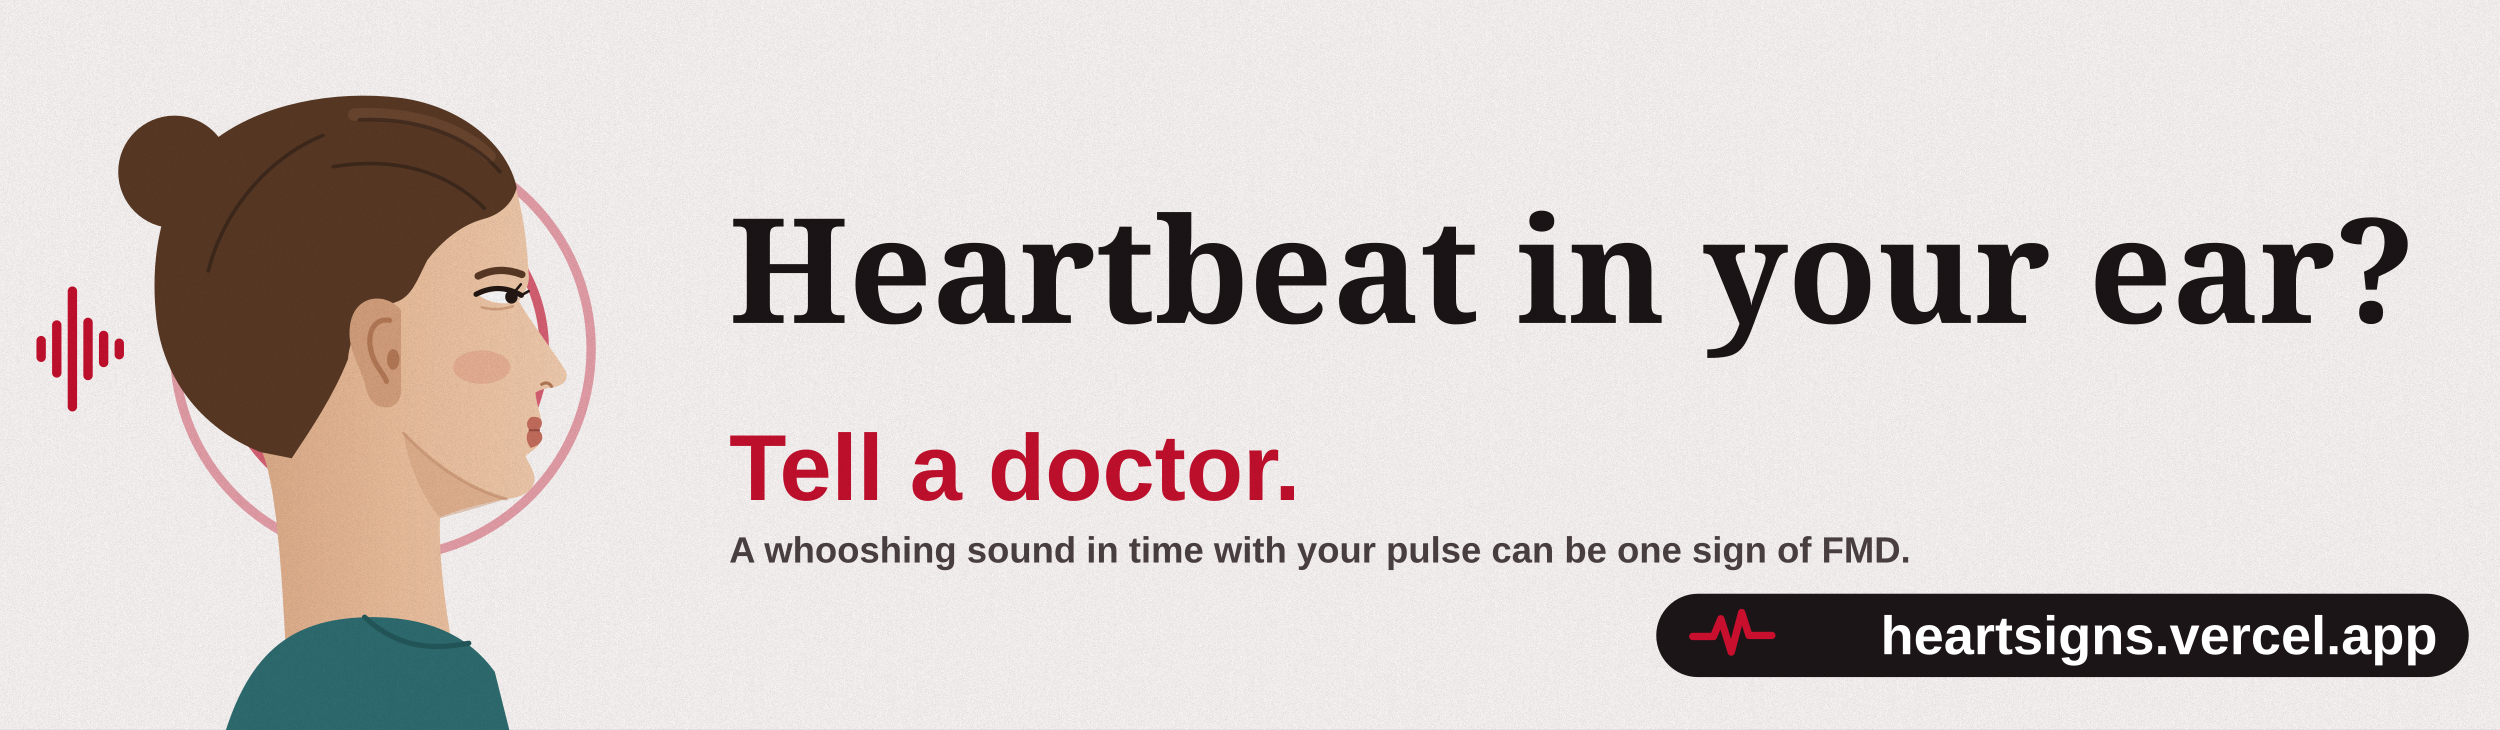
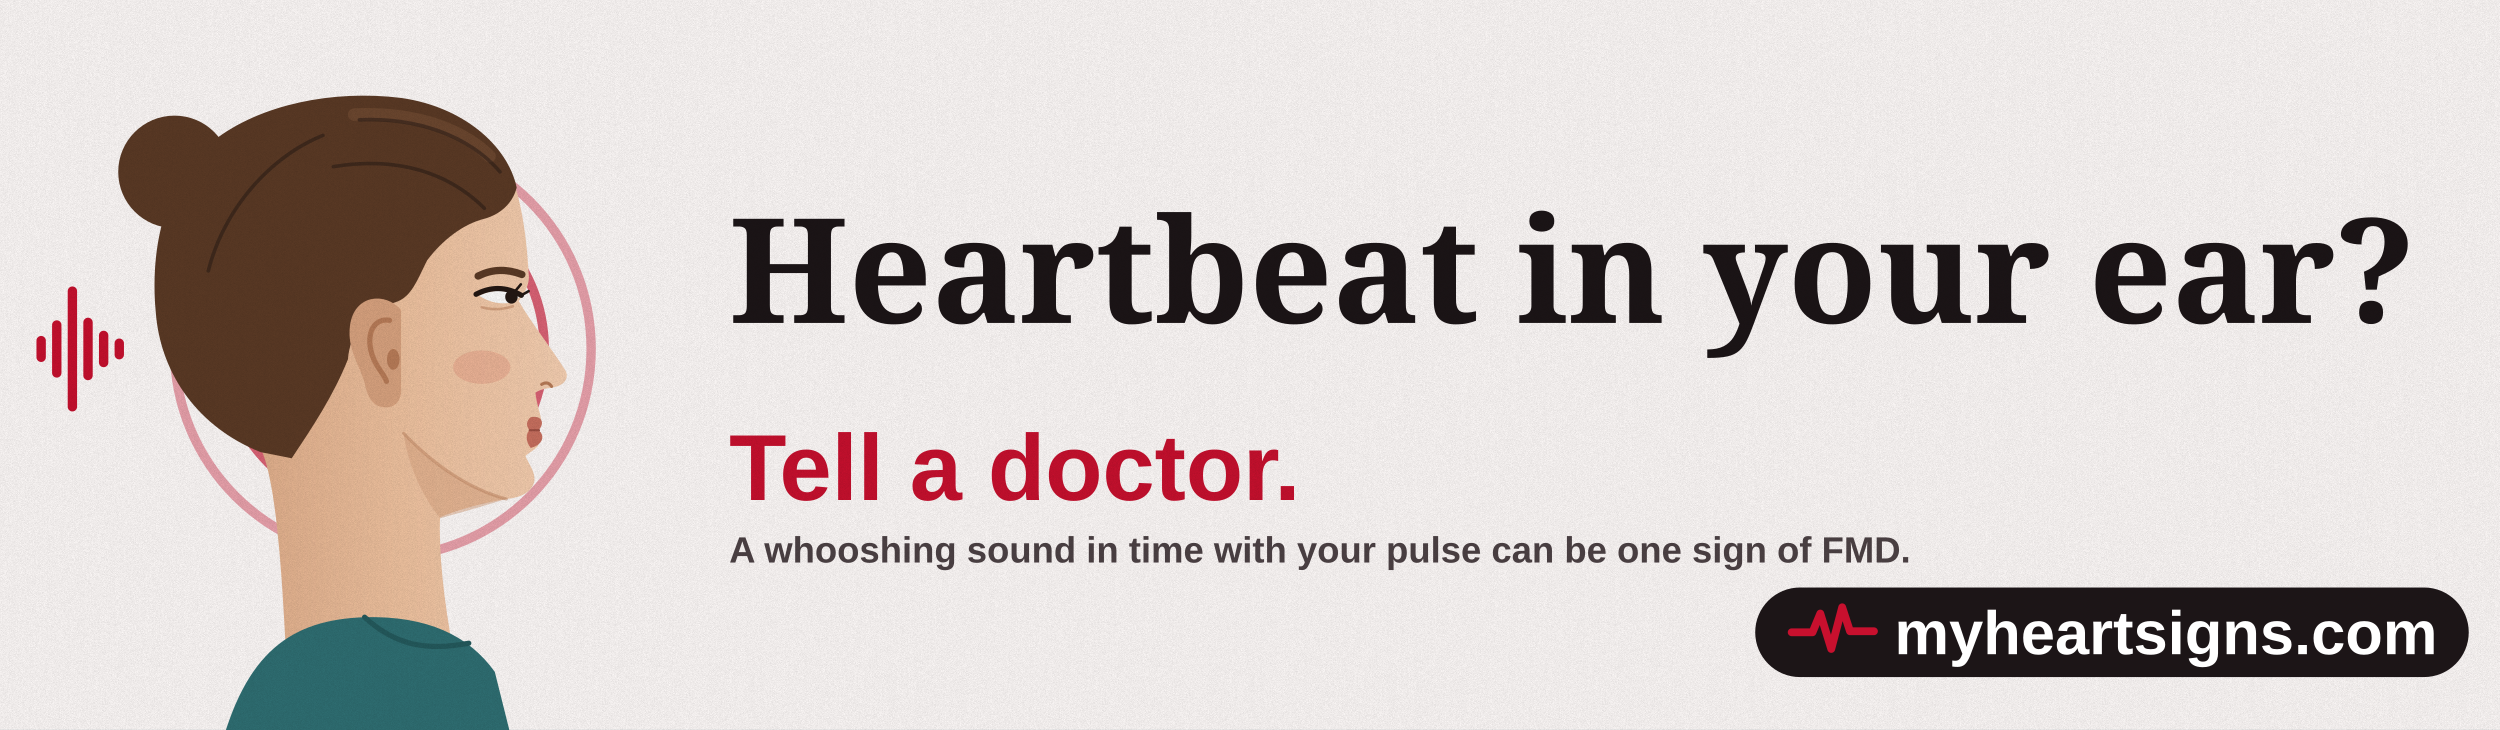
<svg xmlns="http://www.w3.org/2000/svg" viewBox="0 0 4800 1400" width="4800" height="1400">
  <defs>
    <filter id="rough" x="-10%" y="-10%" width="120%" height="120%">
      <feTurbulence type="fractalNoise" baseFrequency="0.022" numOctaves="2" seed="11" result="n" />
      <feDisplacementMap in="SourceGraphic" in2="n" scale="11" xChannelSelector="R" yChannelSelector="G" />
    </filter>
    <filter id="roughBig" x="-5%" y="-5%" width="110%" height="110%">
      <feTurbulence type="fractalNoise" baseFrequency="0.011" numOctaves="2" seed="4" result="n" />
      <feDisplacementMap in="SourceGraphic" in2="n" scale="22" xChannelSelector="R" yChannelSelector="G" />
    </filter>
    <filter id="grain" x="0" y="0" width="100%" height="100%">
      <feTurbulence type="fractalNoise" baseFrequency="0.8" numOctaves="2" seed="5" stitchTiles="stitch" />
      <feColorMatrix type="matrix" values="0 0 0 0 0  0 0 0 0 0  0 0 0 0 0  0 0 0 0.13 0" />
    </filter>
    <pattern id="dotR" width="26" height="26" patternUnits="userSpaceOnUse" patternTransform="rotate(20)">
      <circle cx="13" cy="13" r="6" fill="#c8102e" />
    </pattern>
    <pattern id="dotI" width="26" height="26" patternUnits="userSpaceOnUse" patternTransform="rotate(20)">
      <circle cx="13" cy="13" r="6" fill="#1c1517" />
    </pattern>
    <pattern id="dotW" width="26" height="26" patternUnits="userSpaceOnUse" patternTransform="rotate(20)">
      <circle cx="13" cy="13" r="6" fill="#ffffff" />
    </pattern>
    <pattern id="dotY" width="26" height="26" patternUnits="userSpaceOnUse" patternTransform="rotate(20)">
      <circle cx="13" cy="13" r="6" fill="#ffc72c" />
    </pattern>
    <pattern id="dotD" width="26" height="26" patternUnits="userSpaceOnUse" patternTransform="rotate(20)">
      <circle cx="13" cy="13" r="6" fill="#8f0b21" />
    </pattern>
    <pattern id="dotG" width="26" height="26" patternUnits="userSpaceOnUse" patternTransform="rotate(20)">
      <circle cx="13" cy="13" r="6" fill="#b9b0ae" />
    </pattern>
  </defs>
  <rect x="0" y="0" width="4800" height="1400" rx="0" fill="#fffbfa" stroke="none" stroke-width="0" />
  <defs>
    <linearGradient id="skinG" x1="0" y1="0" x2="1" y2="0">
      <stop offset="0" stop-color="#d9a37f" />
      <stop offset="0.6" stop-color="#f0c3a0" />
      <stop offset="1" stop-color="#f6d0b2" />
    </linearGradient>
  </defs>
  <circle cx="735" cy="670" r="220" fill="none" stroke="#c8102e" stroke-width="18" opacity="0.95" />
  <circle cx="735" cy="670" r="310" fill="none" stroke="#c8102e" stroke-width="18" opacity="0.65" />
  <circle cx="735" cy="670" r="400" fill="none" stroke="#c8102e" stroke-width="18" opacity="0.38" />
  <rect x="70" y="645.0" width="18" height="50" rx="9" fill="#c8102e" stroke="none" stroke-width="0" />
  <rect x="100" y="615.0" width="18" height="110" rx="9" fill="#c8102e" stroke="none" stroke-width="0" />
  <rect x="130" y="550.0" width="18" height="240" rx="9" fill="#c8102e" stroke="none" stroke-width="0" />
  <rect x="160" y="610.0" width="18" height="120" rx="9" fill="#c8102e" stroke="none" stroke-width="0" />
  <rect x="190" y="635.0" width="18" height="70" rx="9" fill="#c8102e" stroke="none" stroke-width="0" />
  <rect x="220" y="650.0" width="18" height="40" rx="9" fill="#c8102e" stroke="none" stroke-width="0" />
  <path d="M560 1450 L545 1180 C 535 1000 520 900 500 860 C 400 820 330 720 310 600 C 290 460 340 320 450 250 C 540 195 660 185 760 195 C 880 210 960 270 990 360 C 1005 410 1012 470 1015 525 C 1018 548 1005 565 996 578 C 1020 620 1060 670 1086 712 C 1094 728 1080 742 1060 744 C 1048 746 1036 748 1028 754 C 1030 775 1037 792 1039 805 C 1035 815 1023 821 1021 826 C 1031 835 1037 846 1033 856 C 1025 866 1013 870 1009 876 C 1016 892 1028 906 1026 924 C 1022 944 1000 956 972 958 C 935 964 880 978 845 993 C 842 1060 852 1150 870 1250 L 900 1450 Z" fill="url(#skinG)" stroke="none" stroke-width="0" stroke-linejoin="round" stroke-linecap="round" />
  <path d="M972 958 C 900 940 820 885 775 832 C 782 885 805 945 845 995 C 900 980 940 968 972 958 Z" fill="#d9a37f" stroke="none" stroke-width="0" stroke-linejoin="round" stroke-linecap="round" opacity="0.5" />
  <path d="M775 832 C 832 892 902 940 972 958" fill="none" stroke="#c48a66" stroke-width="6" stroke-linejoin="round" stroke-linecap="round" opacity="0.55" />
  <ellipse cx="925" cy="705" rx="55" ry="32" fill="#e59a80" opacity="0.45" />
  <circle cx="335" cy="330" r="108" fill="#5b3a25" stroke="none" stroke-width="0" />
  <path d="M395 395 C 420 370 430 330 420 300" fill="none" stroke="#241813" stroke-width="12" stroke-linejoin="round" stroke-linecap="round" />
  <path d="M992 360 C 975 280 890 205 770 188 C 640 172 500 200 410 270 C 320 340 285 470 300 610 C 312 720 380 820 500 868 L 560 880 C 600 820 640 760 668 690 C 672 640 700 600 760 580 C 790 570 800 540 820 500 C 850 460 890 430 930 420 C 960 412 985 390 992 360 Z" fill="#5b3a25" stroke="none" stroke-width="0" stroke-linejoin="round" stroke-linecap="round" />
  <path d="M940 300 C 880 240 780 215 680 220" fill="none" stroke="#7a5236" stroke-width="24" stroke-linejoin="round" stroke-linecap="round" opacity="0.55" />
  <path d="M960 330 C 900 260 800 225 690 230" fill="none" stroke="#241813" stroke-width="7" stroke-linejoin="round" stroke-linecap="round" opacity="0.5" />
  <path d="M930 400 C 860 330 760 300 640 320" fill="none" stroke="#241813" stroke-width="7" stroke-linejoin="round" stroke-linecap="round" opacity="0.5" />
  <path d="M620 260 C 520 300 430 400 400 520" fill="none" stroke="#241813" stroke-width="7" stroke-linejoin="round" stroke-linecap="round" opacity="0.5" />
  <path d="M770 595 C 740 560 680 565 672 625 C 666 670 690 700 700 735 C 705 760 715 785 745 782 C 765 780 772 760 770 745 Z" fill="#d9a37f" stroke="none" stroke-width="0" stroke-linejoin="round" stroke-linecap="round" />
  <path d="M748 615 C 718 610 702 640 714 680 C 722 705 736 716 742 732" fill="none" stroke="#b97c58" stroke-width="10" stroke-linejoin="round" stroke-linecap="round" />
  <ellipse cx="755" cy="690" rx="12" ry="20" fill="#b97c58" />
  <path d="M920 568 Q 958 548 998 570 L 982 581 Q 950 587 920 568 Z" fill="#ffffff" stroke="none" stroke-width="0" stroke-linejoin="round" stroke-linecap="round" />
  <ellipse cx="982" cy="570" rx="12" ry="13" fill="#241813" />
  <path d="M914 565 Q 958 542 1001 567" fill="none" stroke="#241813" stroke-width="10" stroke-linejoin="round" stroke-linecap="round" />
  <path d="M1001 567 l 14 -8 M 990 558 l 10 -12" fill="none" stroke="#241813" stroke-width="5" stroke-linejoin="round" stroke-linecap="round" />
  <path d="M925 590 Q 955 598 985 588" fill="none" stroke="#c48a66" stroke-width="5" stroke-linejoin="round" stroke-linecap="round" opacity="0.6" />
  <path d="M918 530 Q 958 510 1002 527" fill="none" stroke="#5b3a25" stroke-width="14" stroke-linejoin="round" stroke-linecap="round" />
  <path d="M1040 738 q 12 -7 19 4" fill="none" stroke="#b97c58" stroke-width="6" stroke-linejoin="round" stroke-linecap="round" />
  <path d="M1019 801 C 1040 797 1047 812 1034 826 C 1047 836 1043 854 1019 860 C 1009 848 1009 832 1017 826 C 1009 818 1011 807 1019 801 Z" fill="#c9705f" stroke="none" stroke-width="0" stroke-linejoin="round" stroke-linecap="round" />
  <path d="M1017 826 L 1035 826" fill="none" stroke="#9e4f42" stroke-width="4" stroke-linejoin="round" stroke-linecap="round" />
  <path d="M420 1450 C 470 1250 560 1190 700 1185 C 820 1182 900 1220 950 1290 L 990 1450 Z" fill="#2f6f73" stroke="none" stroke-width="0" stroke-linejoin="round" stroke-linecap="round" />
  <path d="M700 1185 C 760 1240 820 1250 900 1235" fill="none" stroke="#245a5d" stroke-width="10" stroke-linejoin="round" stroke-linecap="round" />
  <text x="1400" y="620" font-family="EB Garamond, Garamond, Georgia, serif" font-weight="800" font-size="280" fill="#1c1517" text-anchor="start">Heartbeat in your ear?</text>
  <text x="1400" y="960" font-family="Overpass, Arial, Helvetica, sans-serif" font-weight="800" font-size="180" fill="#c8102e" text-anchor="start">Tell a doctor.</text>
  <text x="1400" y="1080" font-family="Overpass, Arial, Helvetica, sans-serif" font-weight="600" font-size="70" fill="#4d4245" text-anchor="start">A whooshing sound in time with your pulse can be one sign of FMD.</text>
  <rect x="0" y="0" width="4800" height="1400" filter="url(#grain)" />
-   <rect x="3180" y="1140" width="1560" height="160" rx="80" fill="#1c1517" stroke="none" stroke-width="0" />
-   <path d="M3250 1222 h40 l14 -34 l20 64 l20 -76 l14 44 h44" fill="none" stroke="#c8102e" stroke-width="14" stroke-linejoin="round" stroke-linecap="round" />
-   <text x="4680" y="1256" font-family="Overpass, Arial, Helvetica, sans-serif" font-weight="800" font-size="104" fill="#ffffff" text-anchor="end">heartsigns.vercel.app</text>
+   <rect x="3370" y="1128" width="1370" height="172" rx="86" fill="#1c1517" stroke="none" stroke-width="0" />
+   <path d="M3440 1214 h40 l15 -36 l21 68 l21 -80 l15 46 h46" fill="none" stroke="#c8102e" stroke-width="15" stroke-linejoin="round" stroke-linecap="round" />
+   <text x="4680" y="1256" font-family="Overpass, Arial, Helvetica, sans-serif" font-weight="800" font-size="118" fill="#ffffff" text-anchor="end">myheartsigns.com</text>
</svg>
